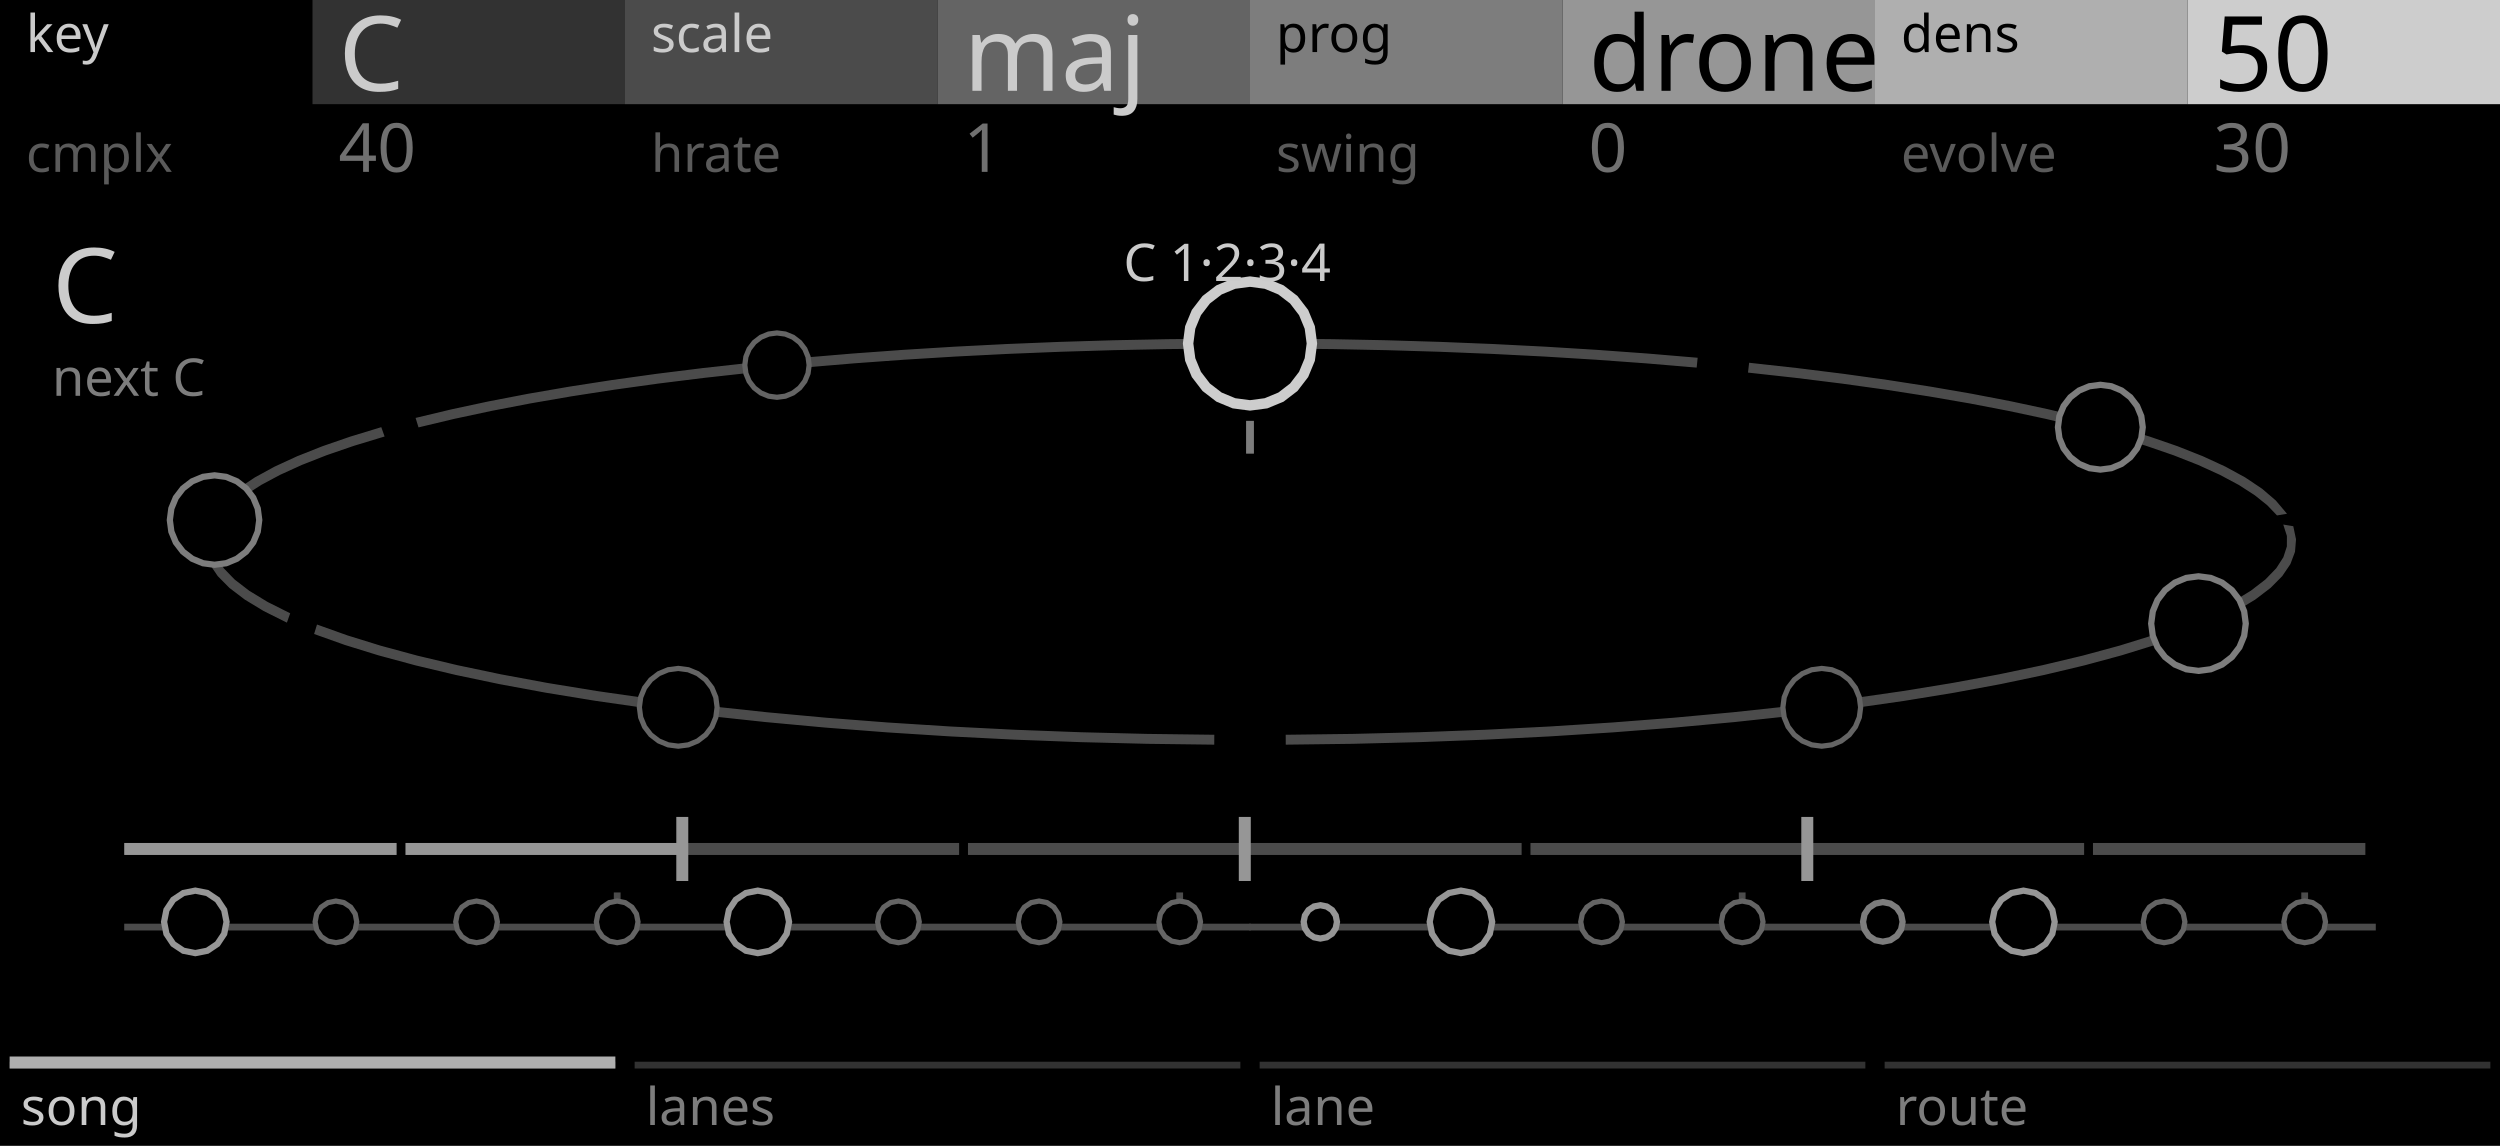
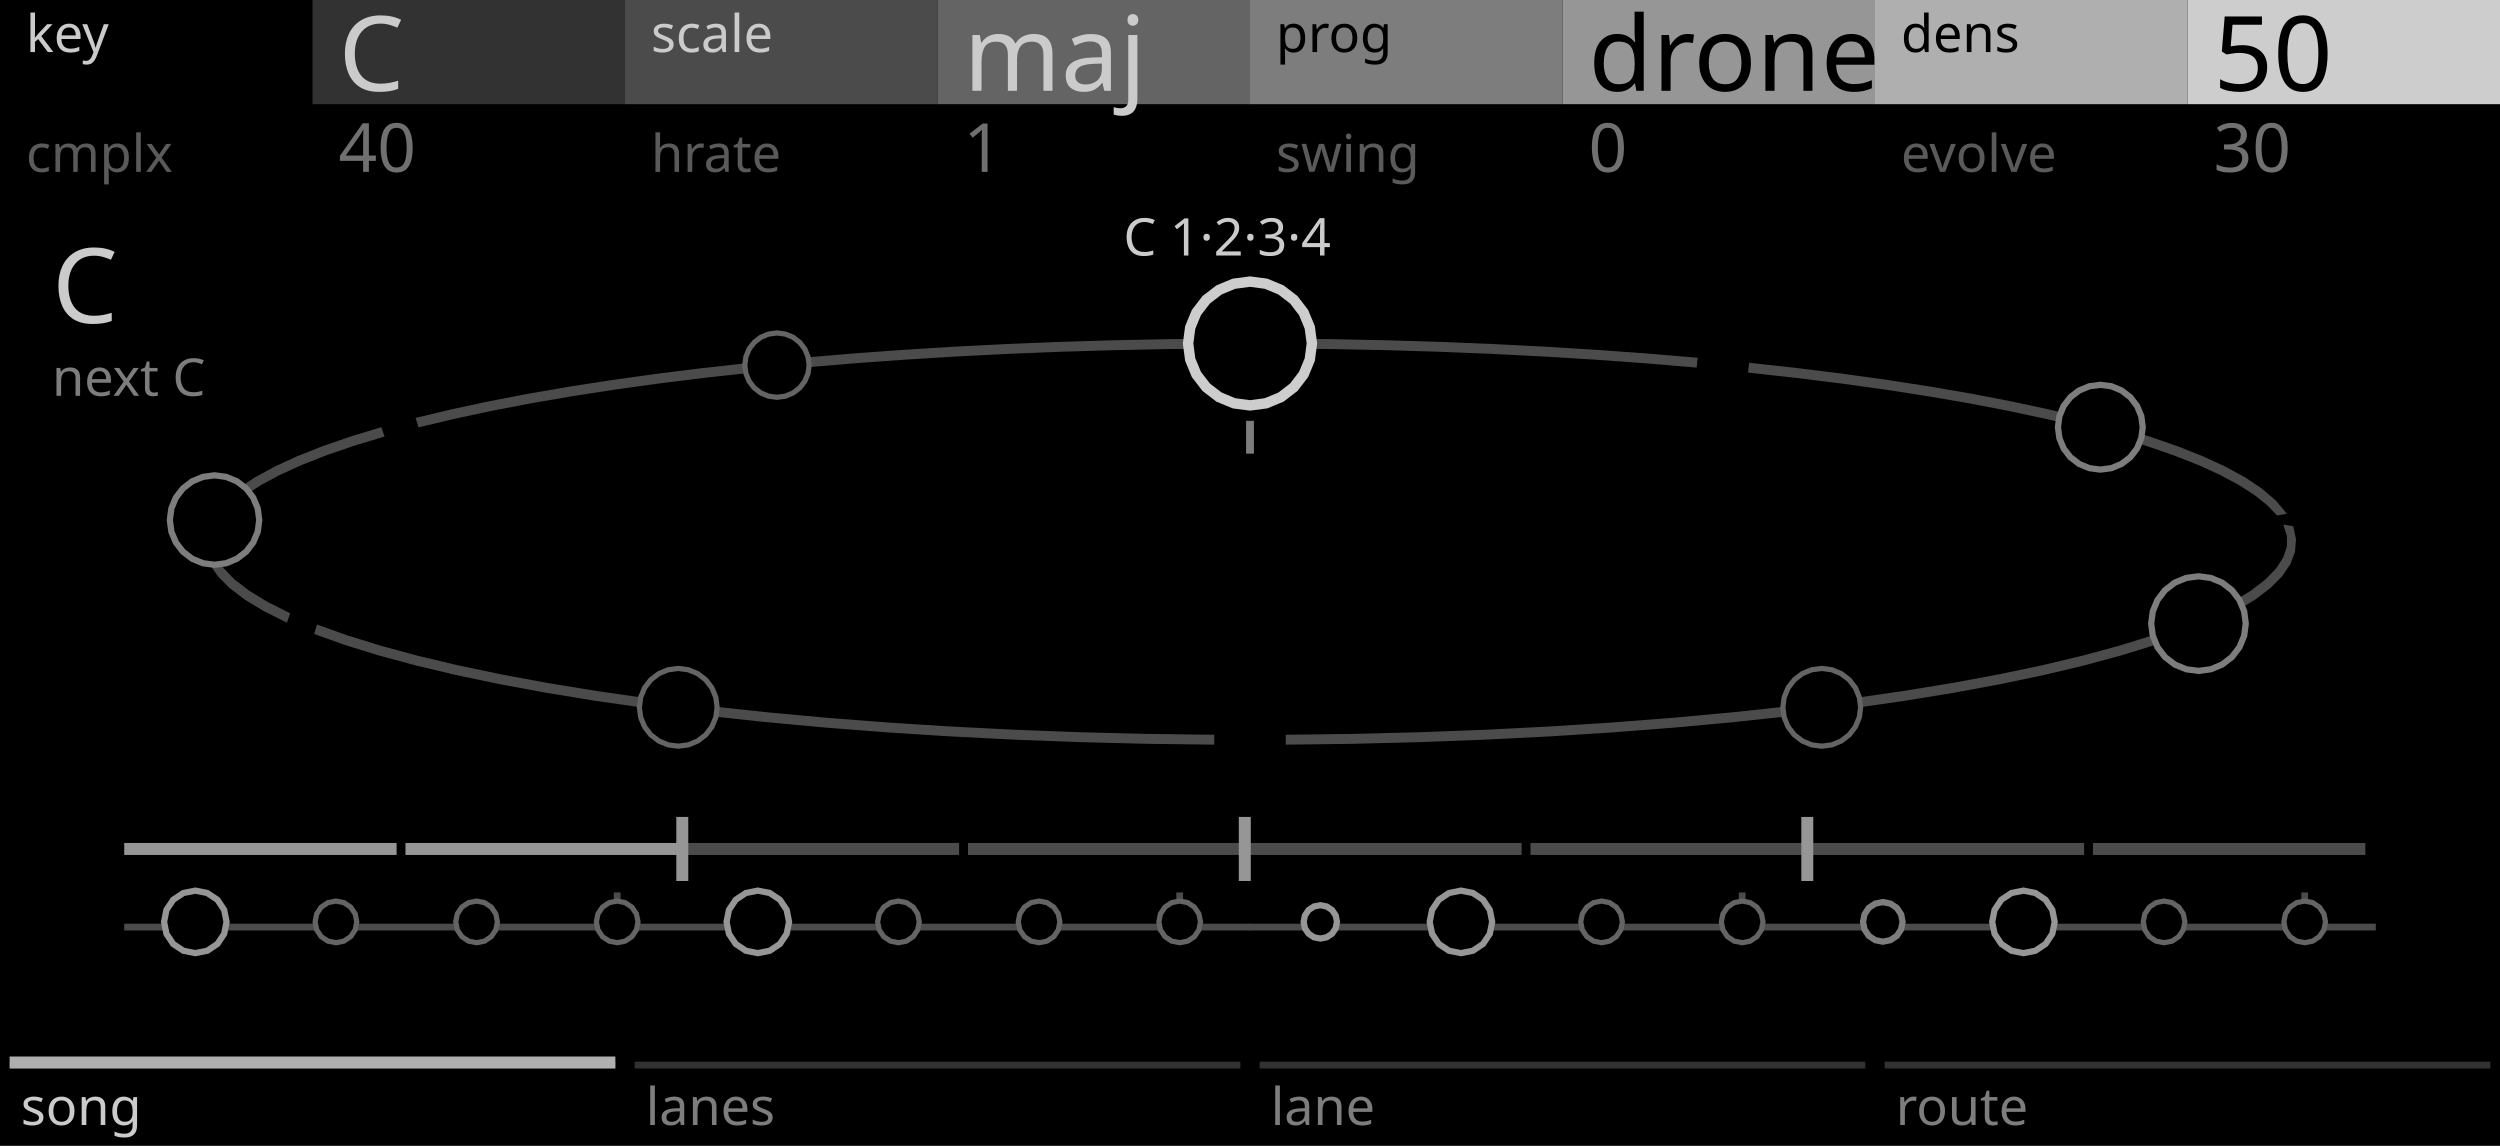
<svg xmlns="http://www.w3.org/2000/svg" width="480" height="220" viewBox="0 0 480 220">
  <g id="preview_canvas">
    <rect x="0" y="0" width="480" height="220" fill="#000000" stroke="none" />
  </g>
  <g id="preview_header">
    <rect x="0" y="0" width="60" height="20" fill="#000000" stroke="none" />
    <rect x="60" y="0" width="60" height="20" fill="#323232" stroke="none" />
    <rect x="120" y="0" width="60" height="20" fill="#4B4B4B" stroke="none" />
    <rect x="180" y="0" width="60" height="20" fill="#646464" stroke="none" />
    <rect x="240" y="0" width="60" height="20" fill="#7D7D7D" stroke="none" />
    <rect x="300" y="0" width="60" height="20" fill="#969696" stroke="none" />
    <rect x="360" y="0" width="60" height="20" fill="#AFAFAF" stroke="none" />
    <rect x="420" y="0" width="60" height="20" fill="#CDCDCD" stroke="none" />
    <text transform="matrix(1 0 0 1 5 10)" fill="#CBCBCB" stroke="none" font-family="UniversNextPro-Light" font-size="10px">key</text>
    <text transform="matrix(1 0 0 1 65 17.44)" fill="#CBCBCB" stroke="none" font-family="UniversNextPro-Light" font-size="20px">C</text>
    <text transform="matrix(1 0 0 1 5 33)" fill="#5A5A5A" stroke="none" font-family="UniversNextPro-Light" font-size="10px">cmplx</text>
    <text transform="matrix(1 0 0 1 65 33)" fill="#707070" stroke="none" font-family="UniversNextPro-Light" font-size="13px">40</text>
    <text transform="matrix(1 0 0 1 125 10)" fill="#CBCBCB" stroke="none" font-family="UniversNextPro-Light" font-size="10px">scale</text>
    <text transform="matrix(1 0 0 1 185 17.44)" fill="#CBCBCB" stroke="none" font-family="UniversNextPro-Light" font-size="20px">maj</text>
    <text transform="matrix(1 0 0 1 125 33)" fill="#5A5A5A" stroke="none" font-family="UniversNextPro-Light" font-size="10px">hrate</text>
    <text transform="matrix(1 0 0 1 185 33)" fill="#707070" stroke="none" font-family="UniversNextPro-Light" font-size="13px">1</text>
    <text transform="matrix(1 0 0 1 245 10)" fill="#000000" stroke="none" font-family="UniversNextPro-Light" font-size="10px">prog</text>
    <text transform="matrix(1 0 0 1 305 17.44)" fill="#000000" stroke="none" font-family="UniversNextPro-Light" font-size="20px">drone</text>
    <text transform="matrix(1 0 0 1 245 33)" fill="#5A5A5A" stroke="none" font-family="UniversNextPro-Light" font-size="10px">swing</text>
    <text transform="matrix(1 0 0 1 305 33)" fill="#707070" stroke="none" font-family="UniversNextPro-Light" font-size="13px">0</text>
    <text transform="matrix(1 0 0 1 365 10)" fill="#000000" stroke="none" font-family="UniversNextPro-Light" font-size="10px">dens</text>
    <text transform="matrix(1 0 0 1 425 17.44)" fill="#000000" stroke="none" font-family="UniversNextPro-Light" font-size="20px">50</text>
    <text transform="matrix(1 0 0 1 365 33)" fill="#5A5A5A" stroke="none" font-family="UniversNextPro-Light" font-size="10px">evolve</text>
    <text transform="matrix(1 0 0 1 425 33)" fill="#707070" stroke="none" font-family="UniversNextPro-Light" font-size="13px">30</text>
  </g>
  <path id="cond_palette_0" d="M 700 300 L 704 300 L 704 304 Z" fill="#000000" stroke="#000000" stroke-width="0.2" />
  <path id="cond_palette_1" d="M 708 300 L 712 300 L 712 304 Z" fill="#323232" stroke="#323232" stroke-width="0.3" />
  <path id="cond_palette_2" d="M 716 300 L 720 300 L 720 304 Z" fill="#4B4B4B" stroke="#4B4B4B" stroke-width="0.3" />
  <path id="cond_palette_3" d="M 724 300 L 728 300 L 728 304 Z" fill="#646464" stroke="#646464" stroke-width="0.3" />
  <path id="cond_palette_4" d="M 732 300 L 736 300 L 736 304 Z" fill="#7D7D7D" stroke="#7D7D7D" stroke-width="0.3" />
  <path id="cond_palette_5" d="M 740 300 L 744 300 L 744 304 Z" fill="#969696" stroke="#969696" stroke-width="0.3" />
  <path id="cond_palette_6" d="M 748 300 L 752 300 L 752 304 Z" fill="#AFAFAF" stroke="#AFAFAF" stroke-width="0.3" />
  <path id="cond_palette_7" d="M 756 300 L 760 300 L 760 304 Z" fill="#CDCDCD" stroke="#CDCDCD" stroke-width="0.3" />
  <path id="cond_palette_8" d="M 764 300 L 768 300 L 768 304 Z" fill="#000000" stroke="#4B4B4B" stroke-width="1" />
  <path id="cond_palette_9" d="M 772 300 L 776 300 L 776 304 Z" fill="#000000" stroke="#646464" stroke-width="1" />
  <path id="cond_palette_10" d="M 780 300 L 784 300 L 784 304 Z" fill="#000000" stroke="#7D7D7D" stroke-width="1.2" />
  <path id="cond_palette_11" d="M 788 300 L 792 300 L 792 304 Z" fill="#000000" stroke="#969696" stroke-width="1.2" />
  <path id="cond_palette_12" d="M 796 300 L 800 300 L 800 304 Z" fill="#000000" stroke="#AFAFAF" stroke-width="1.2" />
  <path id="cond_palette_13" d="M 804 300 L 808 300 L 808 304 Z" fill="#000000" stroke="#969696" stroke-width="1.5" />
  <path id="cond_palette_14" d="M 812 300 L 816 300 L 816 304 Z" fill="#000000" stroke="#CDCDCD" stroke-width="2" />
  <path id="cond_palette_15" d="M 820 300 L 824 300 L 824 304 Z" fill="#000000" stroke="#CDCDCD" stroke-width="1.2" />
  <path d="M 2 204 L 118 204 L 118 205 L 2 205 Z" fill="#323232" stroke="#323232" stroke-width="0.3" />
  <path d="M 122 204 L 238 204 L 238 205 L 122 205 Z" fill="#323232" stroke="#323232" stroke-width="0.3" />
  <path d="M 242 204 L 358 204 L 358 205 L 242 205 Z" fill="#323232" stroke="#323232" stroke-width="0.3" />
  <path d="M 362 204 L 478 204 L 478 205 L 362 205 Z" fill="#323232" stroke="#323232" stroke-width="0.3" />
  <path id="cond_node_8" transform="matrix(1 0 0 1 245.635 65.168)" d="M 0 0 L 10.319 0.106 L 20.6 0.313 L 30.82 0.622 L 40.955 1.031 L 50.98 1.54 L 60.87 2.148 L 70.602 2.855 L 80.151 3.659 L 79.989 5.251 L 70.462 4.449 L 60.75 3.744 L 50.879 3.137 L 40.873 2.629 L 30.757 2.221 L 20.555 1.913 L 10.292 1.706 L -0.01 1.6 Z" fill="#4B4B4B" stroke="#4B4B4B" stroke-width="0.3" />
  <path id="cond_node_9" transform="matrix(1 0 0 1 335.967 69.815)" d="M 0 0 L 9.087 1.004 L 17.915 2.102 L 26.458 3.29 L 34.693 4.569 L 42.593 5.935 L 50.136 7.387 L 57.295 8.921 L 64.047 10.536 L 63.578 12.066 L 56.877 10.466 L 49.763 8.943 L 42.26 7.5 L 34.394 6.141 L 26.191 4.868 L 17.676 3.684 L 8.875 2.59 L -0.187 1.589 Z" fill="#4B4B4B" stroke="#4B4B4B" stroke-width="0.3" />
  <path id="cond_node_10" transform="matrix(1 0 0 1 406.887 82.201)" d="M 0 0 L 5.824 1.774 L 11.169 3.622 L 16.013 5.541 L 20.336 7.533 L 24.117 9.6 L 27.335 11.751 L 29.956 13.998 L 31.934 16.341 L 30.355 16.602 L 28.508 14.678 L 26.071 12.733 L 23.036 10.779 L 19.41 8.838 L 15.216 6.929 L 10.476 5.064 L 5.218 3.255 L -0.534 1.508 Z" fill="#4B4B4B" stroke="#4B4B4B" stroke-width="0.3" />
  <path id="cond_node_11" transform="matrix(1 0 0 1 440.183 101.164)" d="M 0 0 L 0.502 2.399 L 0.31 4.756 L -0.56 7.07 L -2.106 9.35 L -4.335 11.601 L -7.254 13.824 L -10.869 16.015 L -15.181 18.169 L -15.715 16.661 L -11.475 14.535 L -7.947 12.382 L -5.132 10.214 L -3.031 8.045 L -1.641 5.891 L -0.953 3.774 L -0.946 1.719 L -1.579 -0.261 Z" fill="#4B4B4B" stroke="#4B4B4B" stroke-width="0.3" />
  <path id="cond_node_12" transform="matrix(1 0 0 1 419.507 121.632)" d="M 0 0 L -5.756 2.052 L -12.189 4.043 L -19.286 5.965 L -27.027 7.807 L -35.391 9.563 L -44.352 11.224 L -53.881 12.781 L -63.943 14.227 L -64.13 12.638 L -54.093 11.195 L -44.591 9.642 L -35.658 7.986 L -27.326 6.236 L -19.619 4.4 L -12.562 2.487 L -6.174 0.508 L -0.469 -1.53 Z" fill="#4B4B4B" stroke="#4B4B4B" stroke-width="0.3" />
  <path id="cond_node_13" transform="matrix(1 0 0 1 344.023 137.301)" d="M 0 0 L -11.053 1.189 L -22.514 2.246 L -34.335 3.163 L -46.465 3.937 L -58.853 4.563 L -71.444 5.038 L -84.181 5.358 L -97.009 5.522 L -97.018 3.922 L -84.209 3.758 L -71.489 3.439 L -58.916 2.965 L -46.546 2.34 L -34.435 1.567 L -22.634 0.65 L -11.194 -0.405 L -0.162 -1.592 Z" fill="#4B4B4B" stroke="#4B4B4B" stroke-width="0.3" />
  <path id="cond_node_14" transform="matrix(1 0 0 1 232.986 142.823)" d="M 0 0 L -12.827 -0.164 L -25.565 -0.484 L -38.156 -0.959 L -50.544 -1.585 L -62.674 -2.359 L -74.495 -3.277 L -85.955 -4.333 L -97.009 -5.522 L -96.847 -7.114 L -85.815 -5.927 L -74.375 -4.872 L -62.574 -3.956 L -50.462 -3.183 L -38.093 -2.558 L -25.52 -2.084 L -12.8 -1.764 L 0.01 -1.6 Z" fill="#4B4B4B" stroke="#4B4B4B" stroke-width="0.3" />
  <path id="cond_node_15" transform="matrix(1 0 0 1 124.436 135.86)" d="M 0 0 L -10.062 -1.446 L -19.591 -3.003 L -28.552 -4.664 L -36.916 -6.42 L -44.657 -8.263 L -51.754 -10.184 L -58.187 -12.175 L -63.943 -14.227 L -63.474 -15.757 L -57.769 -13.719 L -51.381 -11.74 L -44.324 -9.827 L -36.617 -7.992 L -28.285 -6.241 L -19.352 -4.585 L -9.85 -3.032 L 0.187 -1.589 Z" fill="#4B4B4B" stroke="#4B4B4B" stroke-width="0.3" />
  <path id="cond_node_16" transform="matrix(1 0 0 1 54.998 119.334)" d="M 0 0 L -4.311 -2.154 L -7.926 -4.345 L -10.846 -6.568 L -13.075 -8.819 L -14.621 -11.099 L -15.49 -13.413 L -15.682 -15.77 L -15.181 -18.169 L -13.602 -18.43 L -14.234 -16.45 L -14.227 -14.395 L -13.539 -12.278 L -12.149 -10.125 L -10.049 -7.956 L -7.234 -5.788 L -3.705 -3.635 L 0.534 -1.508 Z" fill="#4B4B4B" stroke="#4B4B4B" stroke-width="0.3" />
  <path id="cond_node_17" transform="matrix(1 0 0 1 41.179 98.542)" d="M 0 0 L 1.978 -2.343 L 4.599 -4.589 L 7.816 -6.741 L 11.598 -8.808 L 15.921 -10.799 L 20.765 -12.719 L 26.11 -14.566 L 31.934 -16.341 L 32.468 -14.832 L 26.716 -13.085 L 21.457 -11.276 L 16.718 -9.412 L 12.523 -7.503 L 8.898 -5.562 L 5.862 -3.607 L 3.426 -1.662 L 1.579 0.261 Z" fill="#4B4B4B" stroke="#4B4B4B" stroke-width="0.3" />
  <path id="cond_node_18" transform="matrix(1 0 0 1 79.986 80.351)" d="M 0 0 L 6.752 -1.615 L 13.911 -3.149 L 21.454 -4.601 L 29.354 -5.967 L 37.589 -7.245 L 46.133 -8.434 L 54.96 -9.532 L 64.047 -10.536 L 64.234 -8.947 L 55.172 -7.946 L 46.371 -6.852 L 37.856 -5.668 L 29.653 -4.395 L 21.787 -3.036 L 14.284 -1.593 L 7.17 -0.07 L 0.469 1.53 Z" fill="#4B4B4B" stroke="#4B4B4B" stroke-width="0.3" />
  <path id="cond_node_19" transform="matrix(1 0 0 1 154.213 68.828)" d="M 0 0 L 9.549 -0.804 L 19.281 -1.511 L 29.172 -2.12 L 39.197 -2.629 L 49.331 -3.038 L 59.551 -3.346 L 69.833 -3.553 L 80.151 -3.659 L 80.161 -2.059 L 69.86 -1.954 L 59.596 -1.747 L 49.394 -1.439 L 39.278 -1.031 L 29.272 -0.523 L 19.401 0.084 L 9.69 0.789 L 0.162 1.592 Z" fill="#4B4B4B" stroke="#4B4B4B" stroke-width="0.3" />
  <path id="cond_node_24" transform="matrix(1 0 0 1 24 160)" d="M 0 2 L 52 2 L 52 4 L 0 4 Z" fill="#969696" stroke="#969696" stroke-width="0.3" />
  <path id="cond_node_25" transform="matrix(1 0 0 1 78 160)" d="M 0 2 L 52 2 L 52 4 L 0 4 Z" fill="#969696" stroke="#969696" stroke-width="0.3" />
  <path id="cond_node_26" transform="matrix(1 0 0 1 132 160)" d="M 0 2 L 52 2 L 52 4 L 0 4 Z" fill="#4B4B4B" stroke="#4B4B4B" stroke-width="0.3" />
  <path id="cond_node_27" transform="matrix(1 0 0 1 186 160)" d="M 0 2 L 52 2 L 52 4 L 0 4 Z" fill="#4B4B4B" stroke="#4B4B4B" stroke-width="0.3" />
  <path id="cond_node_28" transform="matrix(1 0 0 1 240 160)" d="M 0 2 L 52 2 L 52 4 L 0 4 Z" fill="#4B4B4B" stroke="#4B4B4B" stroke-width="0.3" />
  <path id="cond_node_29" transform="matrix(1 0 0 1 294 160)" d="M 0 2 L 52 2 L 52 4 L 0 4 Z" fill="#4B4B4B" stroke="#4B4B4B" stroke-width="0.3" />
  <path id="cond_node_30" transform="matrix(1 0 0 1 348 160)" d="M 0 2 L 52 2 L 52 4 L 0 4 Z" fill="#4B4B4B" stroke="#4B4B4B" stroke-width="0.3" />
  <path id="cond_node_31" transform="matrix(1 0 0 1 402 160)" d="M 0 2 L 52 2 L 52 4 L 0 4 Z" fill="#4B4B4B" stroke="#4B4B4B" stroke-width="0.3" />
  <path id="cond_node_64" transform="matrix(1 0 0 1 24 177.5)" d="M 0 0 L 13 0 L 13 -3 L 14 -3 L 14 0 L 40 0 L 40 -3 L 41 -3 L 41 0 L 67 0 L 67 -3 L 68 -3 L 68 0 L 94 0 L 94 -6 L 95 -6 L 95 0 L 121 0 L 121 -3 L 122 -3 L 122 0 L 148 0 L 148 -3 L 149 -3 L 149 0 L 175 0 L 175 -3 L 176 -3 L 176 0 L 202 0 L 202 -6 L 203 -6 L 203 0 L 216 0 L 216 1 L 0 1 Z" fill="#4B4B4B" stroke="#4B4B4B" stroke-width="0.3" />
  <path id="cond_node_65" transform="matrix(1 0 0 1 240 177.5)" d="M 0 0 L 13 0 L 13 -3 L 14 -3 L 14 0 L 40 0 L 40 -3 L 41 -3 L 41 0 L 67 0 L 67 -3 L 68 -3 L 68 0 L 94 0 L 94 -6 L 95 -6 L 95 0 L 121 0 L 121 -3 L 122 -3 L 122 0 L 148 0 L 148 -3 L 149 -3 L 149 0 L 175 0 L 175 -3 L 176 -3 L 176 0 L 202 0 L 202 -6 L 203 -6 L 203 0 L 216 0 L 216 1 L 0 1 Z" fill="#4B4B4B" stroke="#4B4B4B" stroke-width="0.3" />
  <path id="cond_node_82" transform="matrix(1 0 0 1 240 65.953)" d="M 0 -11.884 L 3.076 -11.479 L 5.942 -10.292 L 8.403 -8.403 L 10.292 -5.942 L 11.479 -3.076 L 11.884 0 L 11.479 3.076 L 10.292 5.942 L 8.403 8.403 L 5.942 10.292 L 3.076 11.479 L 0 11.884 L -3.076 11.479 L -5.942 10.292 L -8.403 8.403 L -10.292 5.942 L -11.479 3.076 L -11.884 0 L -11.479 -3.076 L -10.292 -5.942 L -8.403 -8.403 L -5.942 -10.292 L -3.076 -11.479 Z" fill="#000000" stroke="#CDCDCD" stroke-width="2" />
  <path id="cond_node_83" transform="matrix(1 0 0 1 403.266 82.024)" d="M 0 -8.14 L 2.107 -7.863 L 4.07 -7.05 L 5.756 -5.756 L 7.05 -4.07 L 7.863 -2.107 L 8.14 0 L 7.863 2.107 L 7.05 4.07 L 5.756 5.756 L 4.07 7.05 L 2.107 7.863 L 0 8.14 L -2.107 7.863 L -4.07 7.05 L -5.756 5.756 L -7.05 4.07 L -7.863 2.107 L -8.14 0 L -7.863 -2.107 L -7.05 -4.07 L -5.756 -5.756 L -4.07 -7.05 L -2.107 -7.863 Z" fill="#000000" stroke="#7D7D7D" stroke-width="1.2" />
  <path id="cond_node_84" transform="matrix(1 0 0 1 422.107 119.73)" d="M 0 -9.08 L 2.35 -8.77 L 4.54 -7.863 L 6.42 -6.42 L 7.863 -4.54 L 8.77 -2.35 L 9.08 0 L 8.77 2.35 L 7.863 4.54 L 6.42 6.42 L 4.54 7.863 L 2.35 8.77 L 0 9.08 L -2.35 8.77 L -4.54 7.863 L -6.42 6.42 L -7.863 4.54 L -8.77 2.35 L -9.08 0 L -8.77 -2.35 L -7.863 -4.54 L -6.42 -6.42 L -4.54 -7.863 L -2.35 -8.77 Z" fill="#000000" stroke="#7D7D7D" stroke-width="1.2" />
  <path id="cond_node_85" transform="matrix(1 0 0 1 349.777 135.803)" d="M 0 -7.465 L 1.932 -7.21 L 3.732 -6.465 L 5.278 -5.278 L 6.465 -3.732 L 7.21 -1.932 L 7.465 0 L 7.21 1.932 L 6.465 3.732 L 5.278 5.278 L 3.732 6.465 L 1.932 7.21 L 0 7.465 L -1.932 7.21 L -3.732 6.465 L -5.278 5.278 L -6.465 3.732 L -7.21 1.932 L -7.465 0 L -7.21 -1.932 L -6.465 -3.732 L -5.278 -5.278 L -3.732 -6.465 L -1.932 -7.21 Z" fill="#000000" stroke="#646464" stroke-width="1" />
  <path id="cond_node_86" transform="matrix(1 0 0 1 130.223 135.803)" d="M 0 -7.465 L 1.932 -7.21 L 3.732 -6.465 L 5.278 -5.278 L 6.465 -3.732 L 7.21 -1.932 L 7.465 0 L 7.21 1.932 L 6.465 3.732 L 5.278 5.278 L 3.732 6.465 L 1.932 7.21 L 0 7.465 L -1.932 7.21 L -3.732 6.465 L -5.278 5.278 L -6.465 3.732 L -7.21 1.932 L -7.465 0 L -7.21 -1.932 L -6.465 -3.732 L -5.278 -5.278 L -3.732 -6.465 L -1.932 -7.21 Z" fill="#000000" stroke="#646464" stroke-width="1" />
  <path id="cond_node_87" transform="matrix(1 0 0 1 41.192 99.849)" d="M 0 -8.585 L 2.222 -8.292 L 4.292 -7.434 L 6.07 -6.07 L 7.434 -4.292 L 8.292 -2.222 L 8.585 0 L 8.292 2.222 L 7.434 4.292 L 6.07 6.07 L 4.292 7.434 L 2.222 8.292 L 0 8.585 L -2.222 8.292 L -4.292 7.434 L -6.07 6.07 L -7.434 4.292 L -8.292 2.222 L -8.585 0 L -8.292 -2.222 L -7.434 -4.292 L -6.07 -6.07 L -4.292 -7.434 L -2.222 -8.292 Z" fill="#000000" stroke="#7D7D7D" stroke-width="1.2" />
  <path id="cond_node_88" transform="matrix(1 0 0 1 149.178 70.102)" d="M 0 -6.176 L 1.598 -5.965 L 3.088 -5.349 L 4.367 -4.367 L 5.349 -3.088 L 5.965 -1.598 L 6.176 0 L 5.965 1.598 L 5.349 3.088 L 4.367 4.367 L 3.088 5.349 L 1.598 5.965 L 0 6.176 L -1.598 5.965 L -3.088 5.349 L -4.367 4.367 L -5.349 3.088 L -5.965 1.598 L -6.176 0 L -5.965 -1.598 L -5.349 -3.088 L -4.367 -4.367 L -3.088 -5.349 L -1.598 -5.965 Z" fill="#000000" stroke="#646464" stroke-width="1" />
  <path id="cond_node_89" transform="matrix(1 0 0 1 37.5 177)" d="M 0 -6 L 2.296 -5.543 L 4.243 -4.243 L 5.543 -2.296 L 6 0 L 5.543 2.296 L 4.243 4.243 L 2.296 5.543 L 0 6 L -2.296 5.543 L -4.243 4.243 L -5.543 2.296 L -6 0 L -5.543 -2.296 L -4.243 -4.243 L -2.296 -5.543 Z" fill="#000000" stroke="#969696" stroke-width="1.2" />
  <path id="cond_node_90" transform="matrix(1 0 0 1 64.5 177)" d="M 0 -4 L 1.531 -3.696 L 2.828 -2.828 L 3.696 -1.531 L 4 0 L 3.696 1.531 L 2.828 2.828 L 1.531 3.696 L 0 4 L -1.531 3.696 L -2.828 2.828 L -3.696 1.531 L -4 0 L -3.696 -1.531 L -2.828 -2.828 L -1.531 -3.696 Z" fill="#000000" stroke="#646464" stroke-width="1" />
  <path id="cond_node_91" transform="matrix(1 0 0 1 91.5 177)" d="M 0 -4 L 1.531 -3.696 L 2.828 -2.828 L 3.696 -1.531 L 4 0 L 3.696 1.531 L 2.828 2.828 L 1.531 3.696 L 0 4 L -1.531 3.696 L -2.828 2.828 L -3.696 1.531 L -4 0 L -3.696 -1.531 L -2.828 -2.828 L -1.531 -3.696 Z" fill="#000000" stroke="#646464" stroke-width="1" />
  <path id="cond_node_92" transform="matrix(1 0 0 1 118.5 177)" d="M 0 -4 L 1.531 -3.696 L 2.828 -2.828 L 3.696 -1.531 L 4 0 L 3.696 1.531 L 2.828 2.828 L 1.531 3.696 L 0 4 L -1.531 3.696 L -2.828 2.828 L -3.696 1.531 L -4 0 L -3.696 -1.531 L -2.828 -2.828 L -1.531 -3.696 Z" fill="#000000" stroke="#646464" stroke-width="1" />
  <path id="cond_node_93" transform="matrix(1 0 0 1 145.5 177)" d="M 0 -6 L 2.296 -5.543 L 4.243 -4.243 L 5.543 -2.296 L 6 0 L 5.543 2.296 L 4.243 4.243 L 2.296 5.543 L 0 6 L -2.296 5.543 L -4.243 4.243 L -5.543 2.296 L -6 0 L -5.543 -2.296 L -4.243 -4.243 L -2.296 -5.543 Z" fill="#000000" stroke="#969696" stroke-width="1.2" />
  <path id="cond_node_94" transform="matrix(1 0 0 1 172.5 177)" d="M 0 -4 L 1.531 -3.696 L 2.828 -2.828 L 3.696 -1.531 L 4 0 L 3.696 1.531 L 2.828 2.828 L 1.531 3.696 L 0 4 L -1.531 3.696 L -2.828 2.828 L -3.696 1.531 L -4 0 L -3.696 -1.531 L -2.828 -2.828 L -1.531 -3.696 Z" fill="#000000" stroke="#646464" stroke-width="1" />
  <path id="cond_node_95" transform="matrix(1 0 0 1 199.5 177)" d="M 0 -4 L 1.531 -3.696 L 2.828 -2.828 L 3.696 -1.531 L 4 0 L 3.696 1.531 L 2.828 2.828 L 1.531 3.696 L 0 4 L -1.531 3.696 L -2.828 2.828 L -3.696 1.531 L -4 0 L -3.696 -1.531 L -2.828 -2.828 L -1.531 -3.696 Z" fill="#000000" stroke="#646464" stroke-width="1" />
  <path id="cond_node_96" transform="matrix(1 0 0 1 226.5 177)" d="M 0 -4 L 1.531 -3.696 L 2.828 -2.828 L 3.696 -1.531 L 4 0 L 3.696 1.531 L 2.828 2.828 L 1.531 3.696 L 0 4 L -1.531 3.696 L -2.828 2.828 L -3.696 1.531 L -4 0 L -3.696 -1.531 L -2.828 -2.828 L -1.531 -3.696 Z" fill="#000000" stroke="#646464" stroke-width="1" />
  <path id="cond_node_97" transform="matrix(1 0 0 1 253.5 177)" d="M 0 -3.2 L 1.225 -2.956 L 2.263 -2.263 L 2.956 -1.225 L 3.2 0 L 2.956 1.225 L 2.263 2.263 L 1.225 2.956 L 0 3.2 L -1.225 2.956 L -2.263 2.263 L -2.956 1.225 L -3.2 0 L -2.956 -1.225 L -2.263 -2.263 L -1.225 -2.956 Z" fill="#000000" stroke="#969696" stroke-width="1.2" />
  <path id="cond_node_98" transform="matrix(1 0 0 1 280.5 177)" d="M 0 -6 L 2.296 -5.543 L 4.243 -4.243 L 5.543 -2.296 L 6 0 L 5.543 2.296 L 4.243 4.243 L 2.296 5.543 L 0 6 L -2.296 5.543 L -4.243 4.243 L -5.543 2.296 L -6 0 L -5.543 -2.296 L -4.243 -4.243 L -2.296 -5.543 Z" fill="#000000" stroke="#969696" stroke-width="1.2" />
  <path id="cond_node_99" transform="matrix(1 0 0 1 307.5 177)" d="M 0 -4 L 1.531 -3.696 L 2.828 -2.828 L 3.696 -1.531 L 4 0 L 3.696 1.531 L 2.828 2.828 L 1.531 3.696 L 0 4 L -1.531 3.696 L -2.828 2.828 L -3.696 1.531 L -4 0 L -3.696 -1.531 L -2.828 -2.828 L -1.531 -3.696 Z" fill="#000000" stroke="#646464" stroke-width="1" />
  <path id="cond_node_100" transform="matrix(1 0 0 1 334.5 177)" d="M 0 -4 L 1.531 -3.696 L 2.828 -2.828 L 3.696 -1.531 L 4 0 L 3.696 1.531 L 2.828 2.828 L 1.531 3.696 L 0 4 L -1.531 3.696 L -2.828 2.828 L -3.696 1.531 L -4 0 L -3.696 -1.531 L -2.828 -2.828 L -1.531 -3.696 Z" fill="#000000" stroke="#646464" stroke-width="1" />
  <path id="cond_node_101" transform="matrix(1 0 0 1 361.5 177)" d="M 0 -3.8 L 1.454 -3.511 L 2.687 -2.687 L 3.511 -1.454 L 3.8 0 L 3.511 1.454 L 2.687 2.687 L 1.454 3.511 L 0 3.8 L -1.454 3.511 L -2.687 2.687 L -3.511 1.454 L -3.8 0 L -3.511 -1.454 L -2.687 -2.687 L -1.454 -3.511 Z" fill="#000000" stroke="#7D7D7D" stroke-width="1.2" />
  <path id="cond_node_102" transform="matrix(1 0 0 1 388.5 177)" d="M 0 -6 L 2.296 -5.543 L 4.243 -4.243 L 5.543 -2.296 L 6 0 L 5.543 2.296 L 4.243 4.243 L 2.296 5.543 L 0 6 L -2.296 5.543 L -4.243 4.243 L -5.543 2.296 L -6 0 L -5.543 -2.296 L -4.243 -4.243 L -2.296 -5.543 Z" fill="#000000" stroke="#969696" stroke-width="1.2" />
  <path id="cond_node_103" transform="matrix(1 0 0 1 415.5 177)" d="M 0 -4 L 1.531 -3.696 L 2.828 -2.828 L 3.696 -1.531 L 4 0 L 3.696 1.531 L 2.828 2.828 L 1.531 3.696 L 0 4 L -1.531 3.696 L -2.828 2.828 L -3.696 1.531 L -4 0 L -3.696 -1.531 L -2.828 -2.828 L -1.531 -3.696 Z" fill="#000000" stroke="#646464" stroke-width="1" />
  <path id="cond_node_104" transform="matrix(1 0 0 1 442.5 177)" d="M 0 -4 L 1.531 -3.696 L 2.828 -2.828 L 3.696 -1.531 L 4 0 L 3.696 1.531 L 2.828 2.828 L 1.531 3.696 L 0 4 L -1.531 3.696 L -2.828 2.828 L -3.696 1.531 L -4 0 L -3.696 -1.531 L -2.828 -2.828 L -1.531 -3.696 Z" fill="#000000" stroke="#646464" stroke-width="1" />
  <path id="cond_node_222" transform="matrix(1 0 0 1 131 157)" d="M -1 0 L 1 0 L 1 12 L -1 12 Z" fill="#969696" stroke="#969696" stroke-width="0.3" />
  <path id="cond_node_223" transform="matrix(1 0 0 1 239 157)" d="M -1 0 L 1 0 L 1 12 L -1 12 Z" fill="#969696" stroke="#969696" stroke-width="0.3" />
  <path id="cond_node_224" transform="matrix(1 0 0 1 347 157)" d="M -1 0 L 1 0 L 1 12 L -1 12 Z" fill="#969696" stroke="#969696" stroke-width="0.3" />
  <path id="cond_node_230" transform="matrix(1 0 0 1 240 65.953)" d="M -0.6 15 L 0.6 15 L 0.6 21 L -0.6 21 Z" fill="#7D7D7D" stroke="#7D7D7D" stroke-width="0.3" />
  <path id="cond_node_243" transform="matrix(1 0 0 1 2 203)" d="M 0 0 L 116 0 L 116 2 L 0 2 Z" fill="#AFAFAF" stroke="#AFAFAF" stroke-width="0.3" />
  <text id="cond_text_16" transform="matrix(1 0 0 1 4 216)" fill="#CBCBCB" stroke="none" font-family="UniversNextPro-Light" font-size="10px">song</text>
  <text id="cond_text_17" transform="matrix(1 0 0 1 124 216)" fill="#7D7D7D" stroke="none" font-family="UniversNextPro-Light" font-size="10px">lanes</text>
  <text id="cond_text_18" transform="matrix(1 0 0 1 244 216)" fill="#7D7D7D" stroke="none" font-family="UniversNextPro-Light" font-size="10px">lane</text>
  <text id="cond_text_19" transform="matrix(1 0 0 1 364 216)" fill="#7D7D7D" stroke="none" font-family="UniversNextPro-Light" font-size="10px">route</text>
-   <text id="cond_text_20" transform="matrix(1 0 0 1 215.7 53.953)" fill="#CBCBCB" stroke="none" font-family="UniversNextPro-Light" font-size="10px">C 1·2·3·4</text>
+   <text id="cond_text_20" transform="matrix(1 0 0 1 215.7 49.069)" fill="#CBCBCB" stroke="none" font-family="UniversNextPro-Light" font-size="10px">C 1·2·3·4</text>
  <text id="cond_text_27" transform="matrix(1 0 0 1 10 62)" fill="#CBCBCB" stroke="none" font-family="UniversNextPro-Light" font-size="20px">C</text>
  <text id="cond_text_28" transform="matrix(1 0 0 1 10 76)" fill="#7D7D7D" stroke="none" font-family="UniversNextPro-Light" font-size="10px">next C</text>
</svg>
